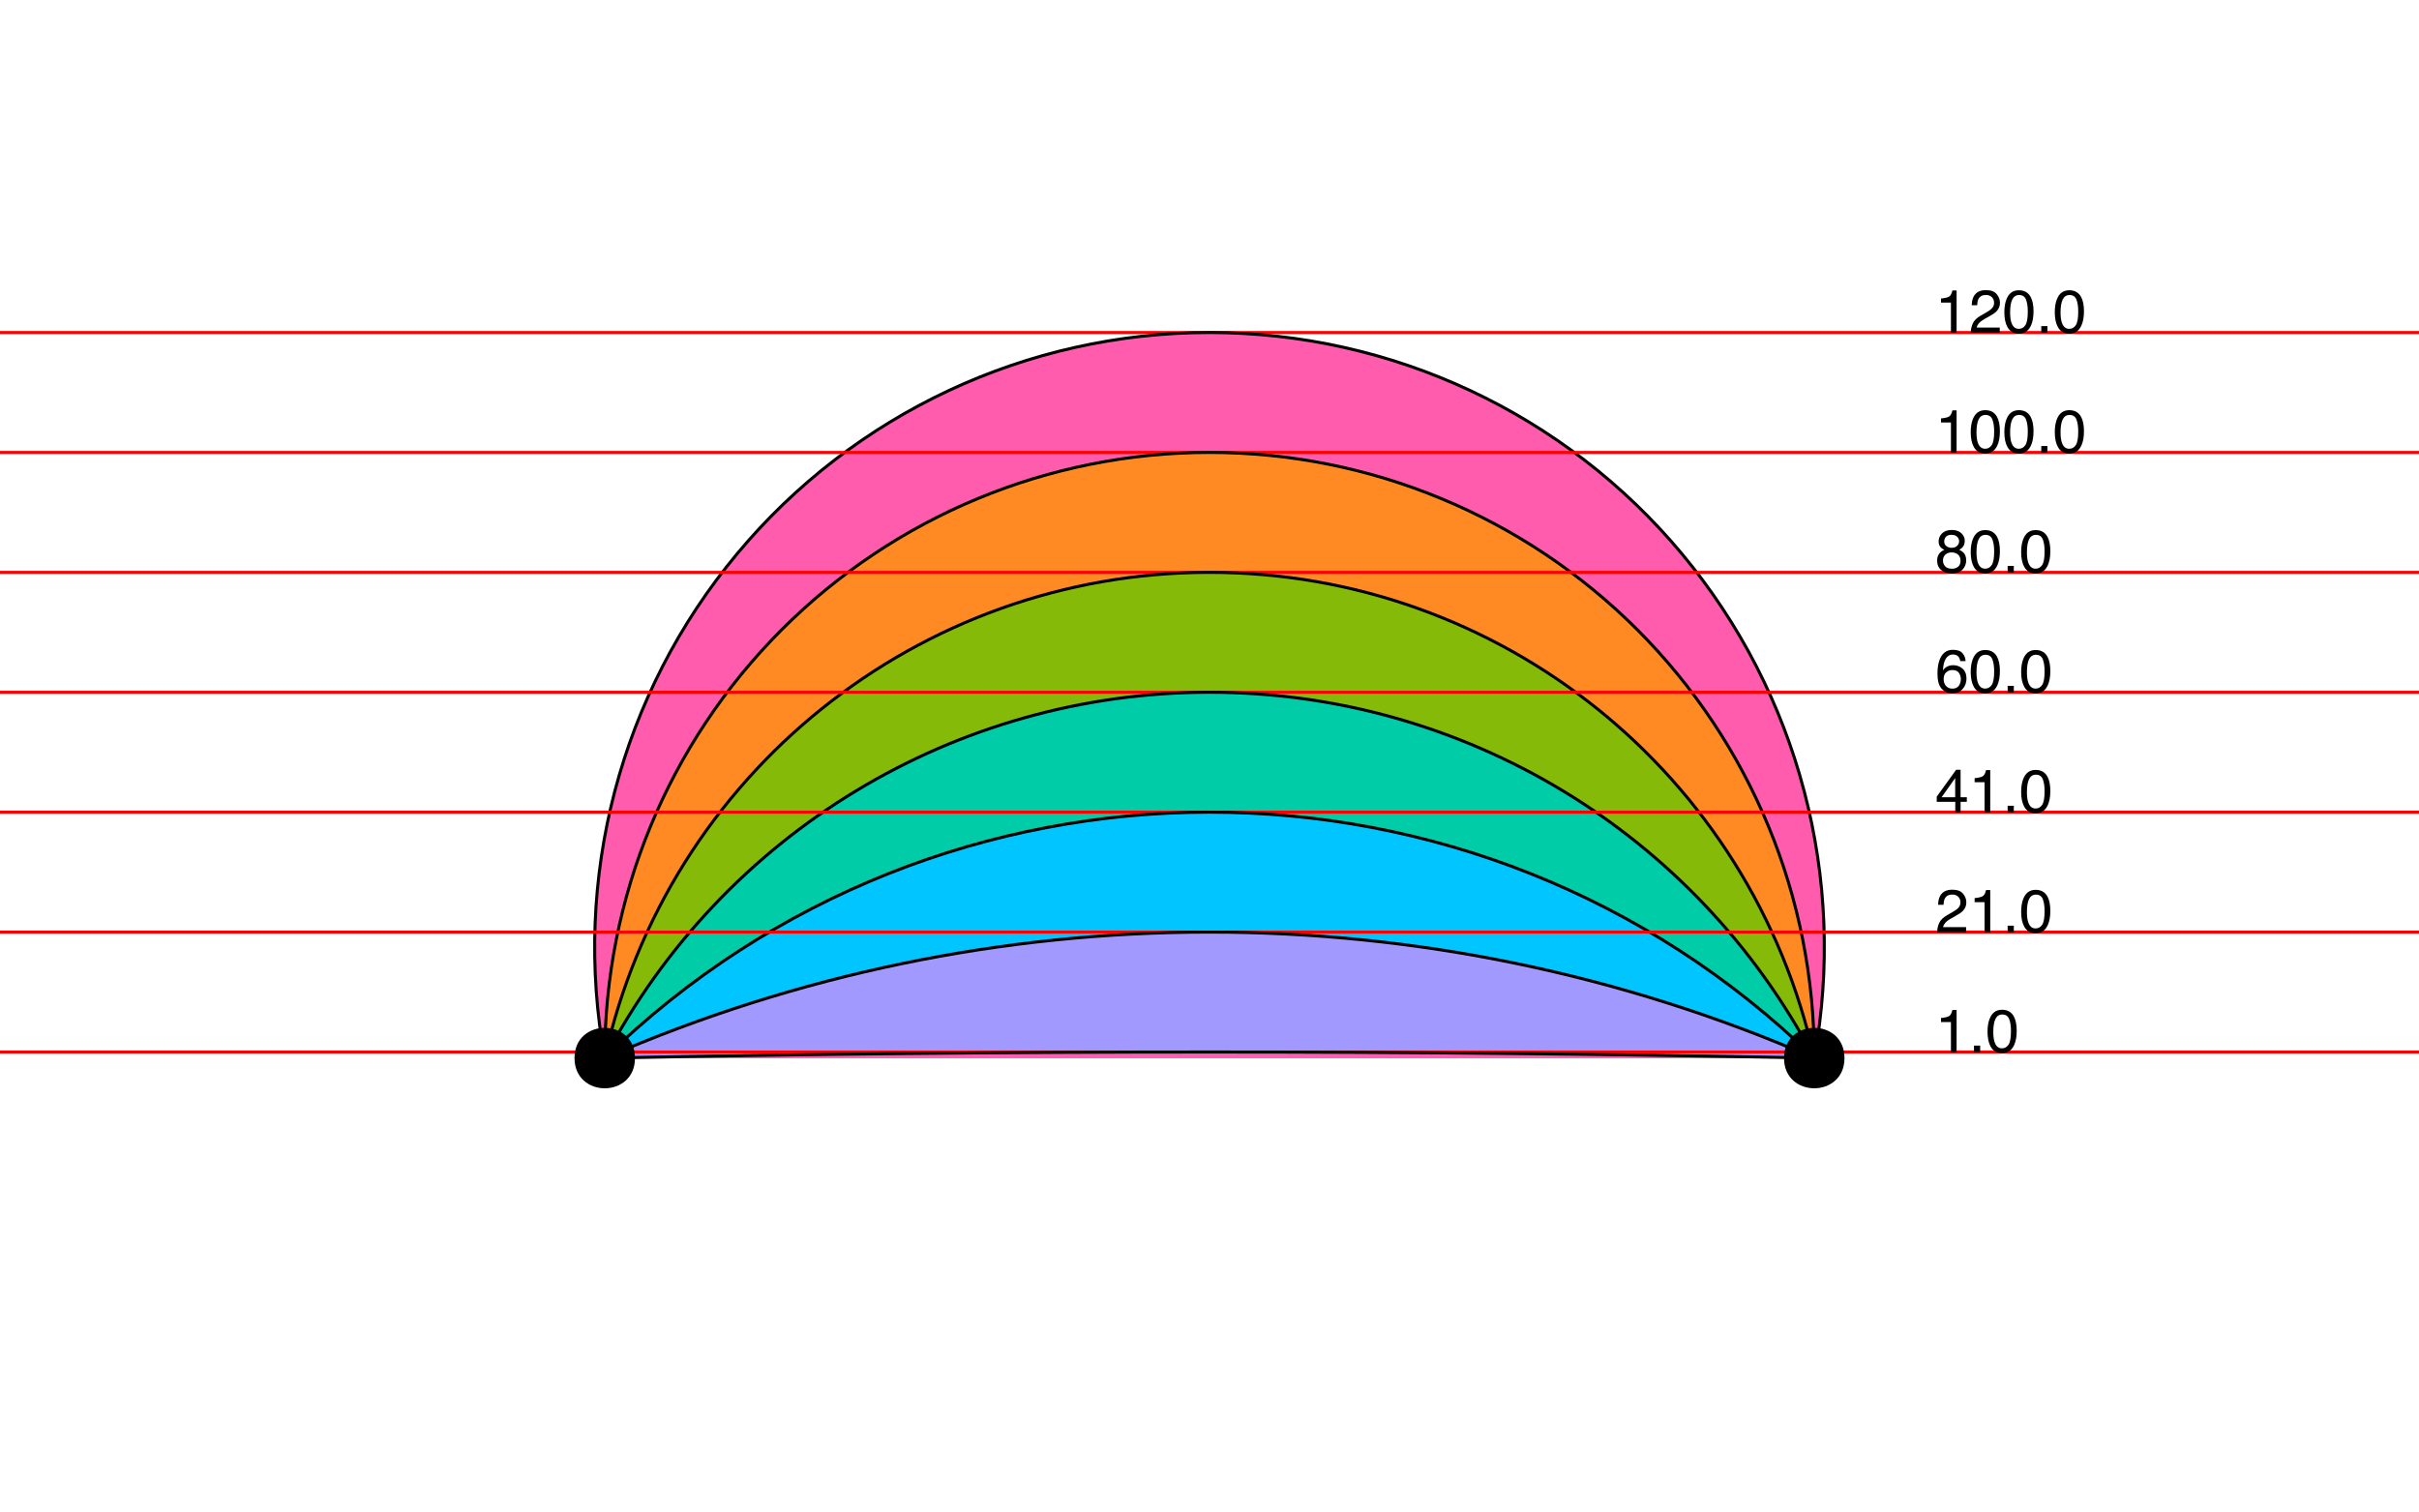
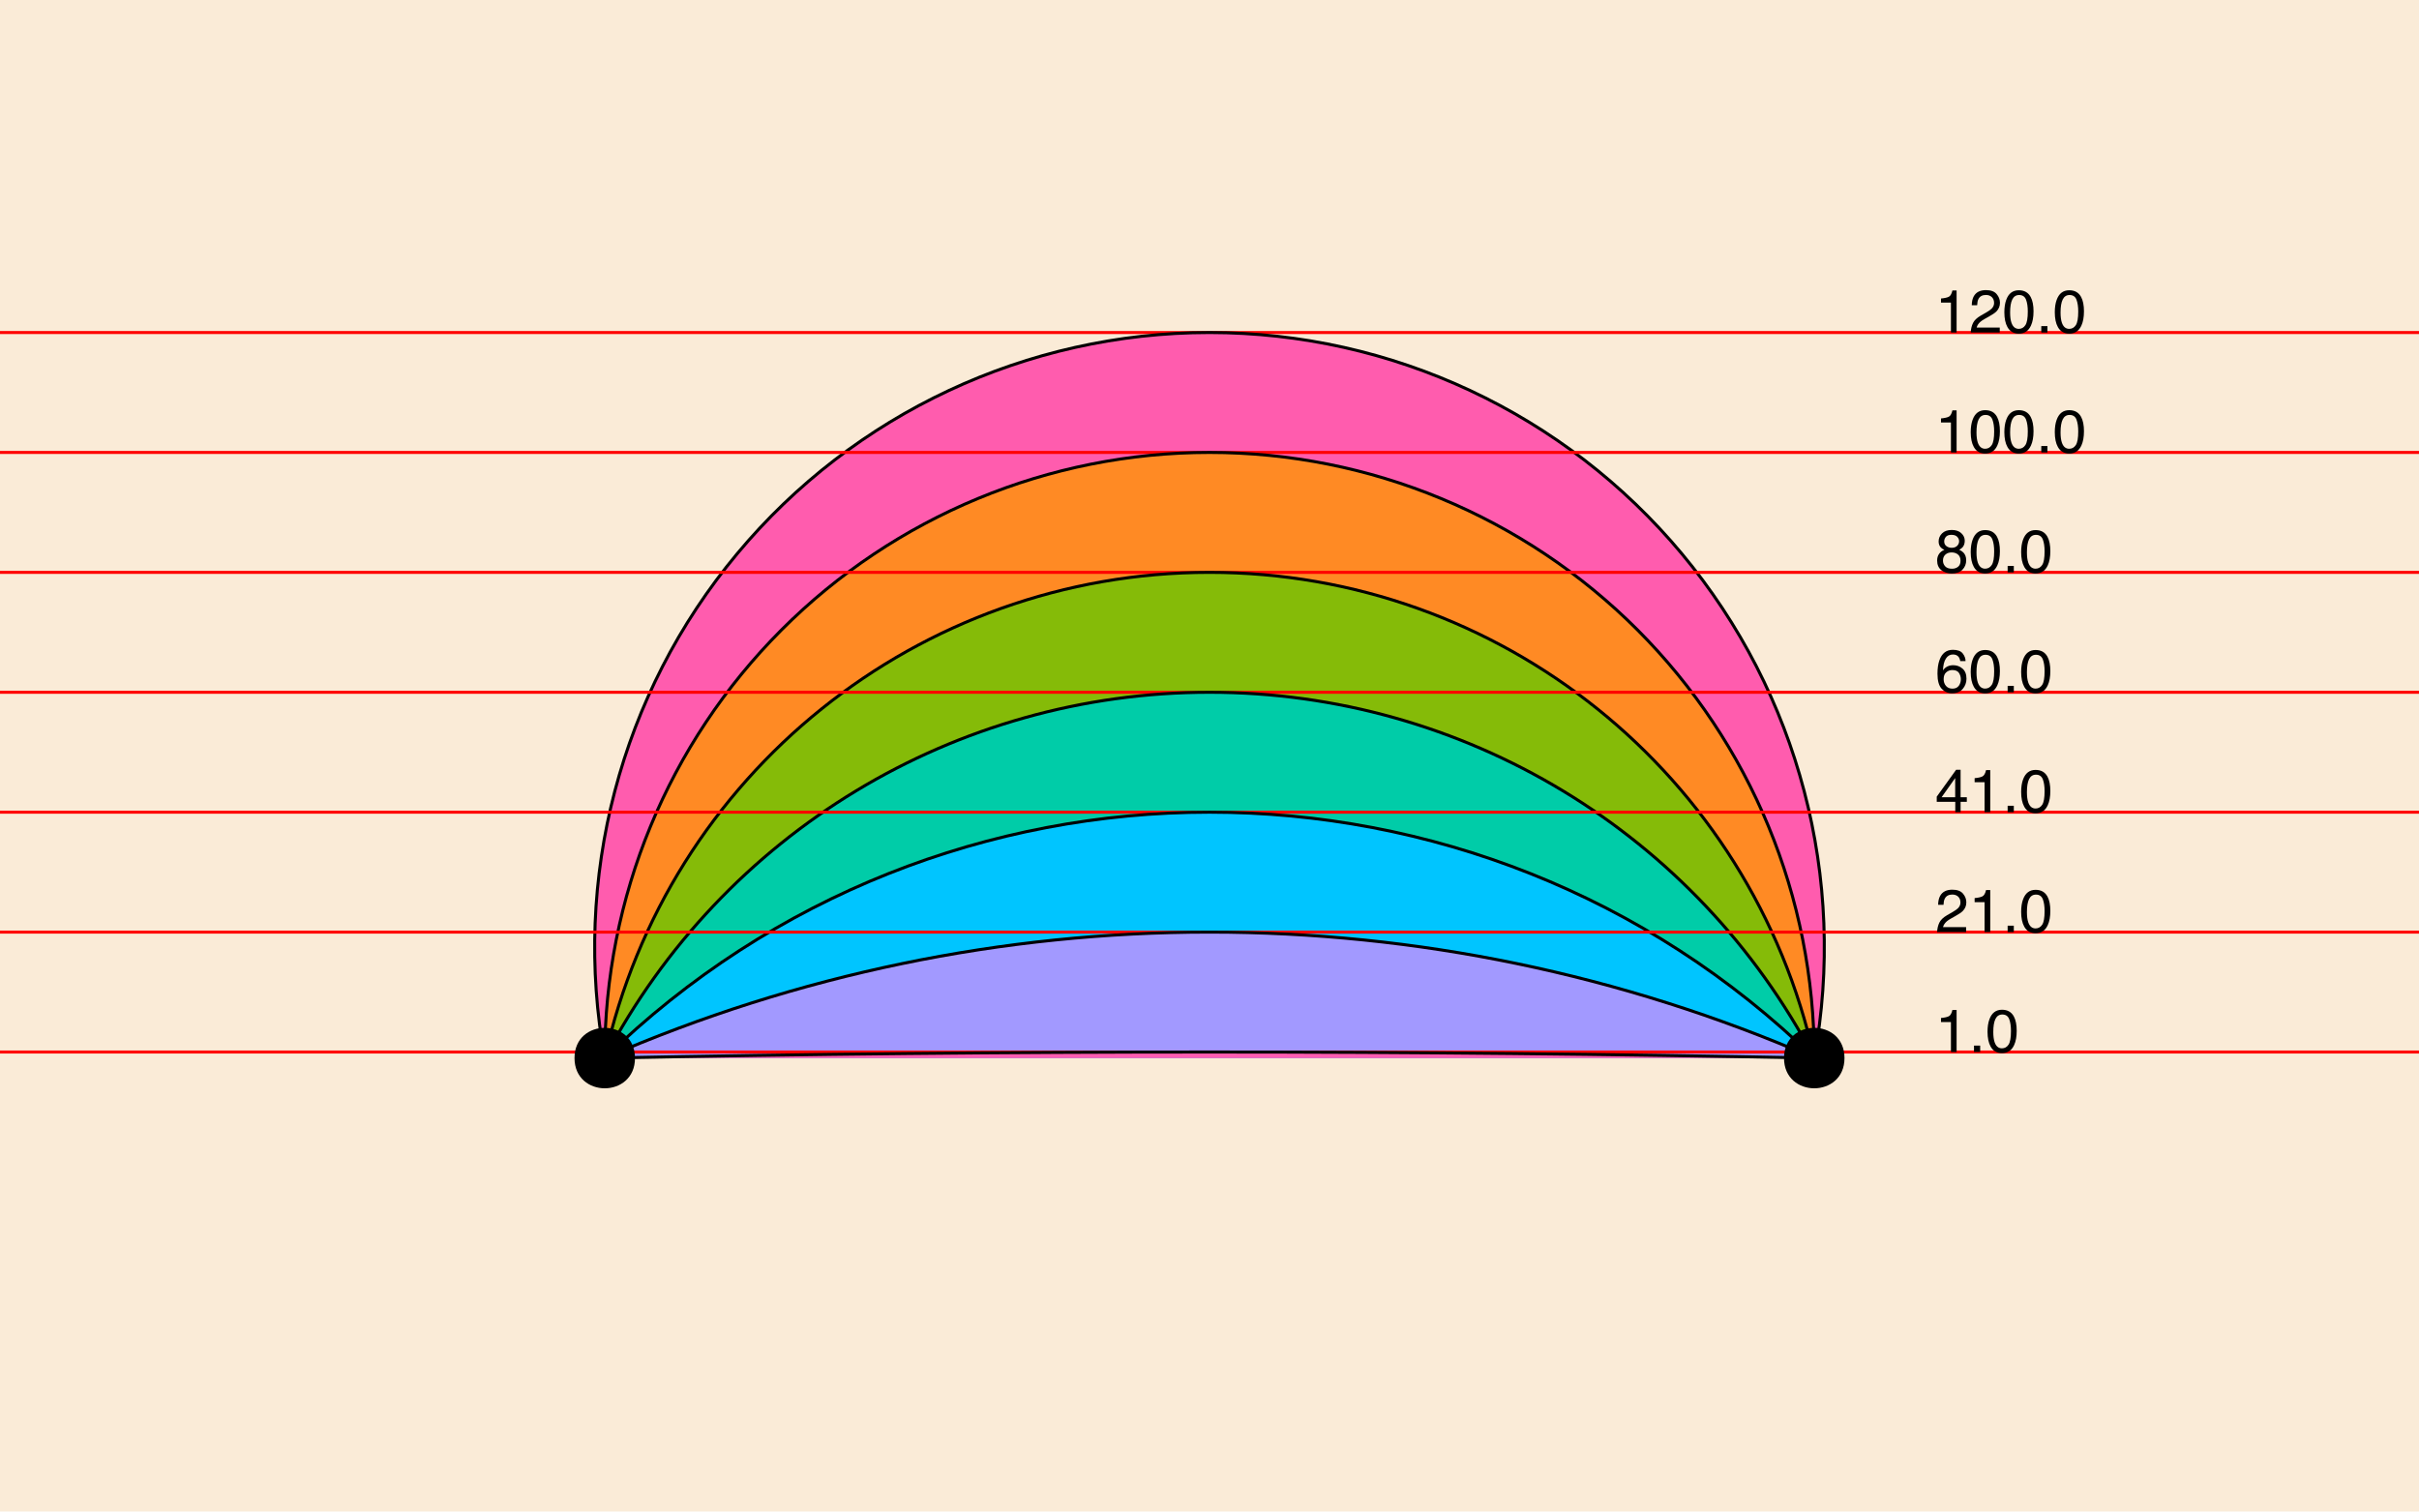
<svg xmlns="http://www.w3.org/2000/svg" xmlns:xlink="http://www.w3.org/1999/xlink" width="400pt" height="250pt" viewBox="0 0 400 250" version="1.1">
  <defs>
    <g>
      <symbol overflow="visible" id="glyph0-0">
        <path style="stroke:none;" d="M 0.32 0 L 0.32 -7.172 L 6.016 -7.172 L 6.016 0 Z M 5.117 -0.898 L 5.117 -6.273 L 1.219 -6.273 L 1.219 -0.898 Z M 5.117 -0.898 " />
      </symbol>
      <symbol overflow="visible" id="glyph0-1">
        <path style="stroke:none;" d="M 0.957 -4.953 L 0.957 -5.625 C 1.594 -5.688 2.035 -5.789 2.285 -5.934 C 2.535 -6.078 2.723 -6.422 2.848 -6.961 L 3.539 -6.961 L 3.539 0 L 2.602 0 L 2.602 -4.953 Z M 0.957 -4.953 " />
      </symbol>
      <symbol overflow="visible" id="glyph0-2">
        <path style="stroke:none;" d="M 0.312 0 C 0.344 -0.602 0.469 -1.125 0.688 -1.57 C 0.902 -2.016 1.324 -2.422 1.953 -2.789 L 2.891 -3.328 C 3.312 -3.574 3.605 -3.781 3.773 -3.953 C 4.039 -4.227 4.176 -4.535 4.176 -4.883 C 4.176 -5.289 4.055 -5.613 3.809 -5.852 C 3.562 -6.09 3.238 -6.211 2.832 -6.211 C 2.23 -6.211 1.812 -5.984 1.582 -5.527 C 1.457 -5.281 1.391 -4.945 1.375 -4.512 L 0.484 -4.512 C 0.492 -5.121 0.605 -5.617 0.82 -6 C 1.203 -6.68 1.875 -7.016 2.836 -7.016 C 3.637 -7.016 4.223 -6.801 4.594 -6.367 C 4.961 -5.934 5.148 -5.453 5.148 -4.922 C 5.148 -4.363 4.949 -3.883 4.555 -3.484 C 4.328 -3.254 3.918 -2.977 3.328 -2.648 L 2.66 -2.273 C 2.344 -2.098 2.09 -1.934 1.91 -1.773 C 1.586 -1.488 1.379 -1.176 1.293 -0.828 L 5.113 -0.828 L 5.113 0 Z M 0.312 0 " />
      </symbol>
      <symbol overflow="visible" id="glyph0-3">
        <path style="stroke:none;" d="M 2.703 -6.992 C 3.609 -6.992 4.266 -6.621 4.668 -5.875 C 4.98 -5.297 5.137 -4.508 5.137 -3.508 C 5.137 -2.555 4.996 -1.77 4.711 -1.148 C 4.301 -0.258 3.633 0.191 2.699 0.191 C 1.859 0.191 1.234 -0.176 0.824 -0.902 C 0.484 -1.512 0.312 -2.328 0.312 -3.355 C 0.312 -4.148 0.414 -4.832 0.621 -5.398 C 1.004 -6.461 1.699 -6.992 2.703 -6.992 Z M 2.695 -0.609 C 3.152 -0.609 3.516 -0.812 3.785 -1.215 C 4.055 -1.617 4.188 -2.371 4.188 -3.473 C 4.188 -4.266 4.094 -4.918 3.898 -5.434 C 3.703 -5.945 3.32 -6.203 2.758 -6.203 C 2.242 -6.203 1.863 -5.957 1.625 -5.473 C 1.383 -4.984 1.266 -4.266 1.266 -3.32 C 1.266 -2.609 1.34 -2.035 1.492 -1.602 C 1.727 -0.941 2.129 -0.609 2.695 -0.609 Z M 2.695 -0.609 " />
      </symbol>
      <symbol overflow="visible" id="glyph0-4">
        <path style="stroke:none;" d="M 0.855 -1.062 L 1.875 -1.062 L 1.875 0 L 0.855 0 Z M 0.855 -1.062 " />
      </symbol>
      <symbol overflow="visible" id="glyph0-5">
        <path style="stroke:none;" d="M 2.719 -4.062 C 3.105 -4.062 3.41 -4.172 3.629 -4.387 C 3.848 -4.602 3.953 -4.863 3.953 -5.16 C 3.953 -5.422 3.852 -5.66 3.641 -5.879 C 3.434 -6.098 3.117 -6.207 2.691 -6.207 C 2.266 -6.207 1.961 -6.098 1.773 -5.879 C 1.586 -5.66 1.488 -5.406 1.488 -5.113 C 1.488 -4.785 1.609 -4.527 1.855 -4.34 C 2.102 -4.156 2.387 -4.062 2.719 -4.062 Z M 2.773 -0.602 C 3.18 -0.602 3.52 -0.711 3.785 -0.93 C 4.055 -1.148 4.188 -1.477 4.188 -1.914 C 4.188 -2.367 4.051 -2.711 3.773 -2.945 C 3.496 -3.18 3.145 -3.297 2.711 -3.297 C 2.289 -3.297 1.949 -3.176 1.684 -2.938 C 1.418 -2.699 1.285 -2.367 1.285 -1.945 C 1.285 -1.578 1.406 -1.266 1.648 -1 C 1.891 -0.734 2.266 -0.602 2.773 -0.602 Z M 1.523 -3.727 C 1.281 -3.828 1.09 -3.953 0.953 -4.094 C 0.695 -4.352 0.566 -4.691 0.566 -5.109 C 0.566 -5.629 0.754 -6.074 1.133 -6.449 C 1.512 -6.824 2.047 -7.012 2.738 -7.012 C 3.41 -7.012 3.938 -6.836 4.316 -6.48 C 4.695 -6.129 4.887 -5.715 4.887 -5.242 C 4.887 -4.809 4.777 -4.453 4.555 -4.184 C 4.43 -4.031 4.238 -3.883 3.98 -3.734 C 4.27 -3.602 4.496 -3.449 4.664 -3.277 C 4.973 -2.953 5.125 -2.527 5.125 -2.008 C 5.125 -1.391 4.922 -0.871 4.508 -0.441 C 4.094 -0.016 3.508 0.199 2.754 0.199 C 2.074 0.199 1.5 0.016 1.027 -0.355 C 0.559 -0.723 0.32 -1.258 0.32 -1.961 C 0.32 -2.375 0.422 -2.734 0.625 -3.035 C 0.828 -3.336 1.125 -3.566 1.523 -3.727 Z M 1.523 -3.727 " />
      </symbol>
      <symbol overflow="visible" id="glyph0-6">
        <path style="stroke:none;" d="M 2.926 -7.023 C 3.707 -7.023 4.25 -6.82 4.559 -6.414 C 4.867 -6.008 5.02 -5.59 5.02 -5.16 L 4.148 -5.16 C 4.098 -5.438 4.016 -5.656 3.902 -5.812 C 3.691 -6.105 3.367 -6.25 2.938 -6.25 C 2.445 -6.25 2.059 -6.023 1.766 -5.57 C 1.477 -5.117 1.316 -4.465 1.285 -3.617 C 1.484 -3.914 1.738 -4.137 2.047 -4.281 C 2.328 -4.414 2.637 -4.477 2.984 -4.477 C 3.57 -4.477 4.082 -4.289 4.516 -3.914 C 4.953 -3.539 5.172 -2.984 5.172 -2.242 C 5.172 -1.605 4.965 -1.043 4.551 -0.555 C 4.137 -0.062 3.547 0.18 2.781 0.18 C 2.129 0.18 1.562 -0.066 1.09 -0.562 C 0.613 -1.059 0.375 -1.895 0.375 -3.07 C 0.375 -3.941 0.48 -4.68 0.695 -5.281 C 1.102 -6.441 1.844 -7.023 2.926 -7.023 Z M 2.859 -0.602 C 3.324 -0.602 3.668 -0.758 3.898 -1.066 C 4.129 -1.379 4.242 -1.746 4.242 -2.168 C 4.242 -2.527 4.141 -2.867 3.938 -3.191 C 3.73 -3.516 3.359 -3.676 2.816 -3.676 C 2.438 -3.676 2.109 -3.551 1.824 -3.301 C 1.539 -3.051 1.398 -2.672 1.398 -2.168 C 1.398 -1.727 1.527 -1.352 1.785 -1.051 C 2.043 -0.75 2.402 -0.602 2.859 -0.602 Z M 2.859 -0.602 " />
      </symbol>
      <symbol overflow="visible" id="glyph0-7">
        <path style="stroke:none;" d="M 3.305 -2.477 L 3.305 -5.645 L 1.062 -2.477 Z M 3.32 0 L 3.32 -1.711 L 0.254 -1.711 L 0.254 -2.57 L 3.457 -7.012 L 4.199 -7.012 L 4.199 -2.477 L 5.23 -2.477 L 5.23 -1.711 L 4.199 -1.711 L 4.199 0 Z M 3.32 0 " />
      </symbol>
    </g>
  </defs>
-   <g id="surface1350">
-     <rect x="0" y="0" width="400" height="250" style="fill:rgb(100%,100%,100%);fill-opacity:1;stroke:none;" />
+   <g id="surface1346">
+     <rect x="0" y="0" width="400" height="250" style="fill:rgb(98.039%,92.157%,84.314%);fill-opacity:1;stroke:none;" />
    <path style="fill:none;stroke-width:0.5;stroke-linecap:butt;stroke-linejoin:miter;stroke:rgb(100%,0%,0%);stroke-opacity:1;stroke-miterlimit:10;" d="M 400 55 L 0 55 " />
    <path style="fill-rule:nonzero;fill:rgb(100%,36.27%,68.337%);fill-opacity:1;stroke-width:0.5;stroke-linecap:butt;stroke-linejoin:miter;stroke:rgb(0%,0%,0%);stroke-opacity:1;stroke-miterlimit:10;" d="M 100 175 C 94.559 145.32 102.582 114.762 121.898 91.582 C 141.215 68.402 169.828 55 200 55 C 230.172 55 258.785 68.402 278.102 91.582 C 297.418 114.762 305.441 145.32 300 175 " />
    <g style="fill:rgb(0%,0%,0%);fill-opacity:1;">
      <use xlink:href="#glyph0-1" x="320" y="55" />
      <use xlink:href="#glyph0-2" x="325.562" y="55" />
      <use xlink:href="#glyph0-3" x="331.123" y="55" />
      <use xlink:href="#glyph0-4" x="336.685" y="55" />
      <use xlink:href="#glyph0-3" x="339.463" y="55" />
    </g>
    <path style="fill:none;stroke-width:0.5;stroke-linecap:butt;stroke-linejoin:miter;stroke:rgb(100%,0%,0%);stroke-opacity:1;stroke-miterlimit:10;" d="M 400 74.832 L 0 74.832 " />
    <path style="fill-rule:nonzero;fill:rgb(100%,54.297%,14.03%);fill-opacity:1;stroke-width:0.5;stroke-linecap:butt;stroke-linejoin:miter;stroke:rgb(0%,0%,0%);stroke-opacity:1;stroke-miterlimit:10;" d="M 100 175 C 99.957 148.449 110.473 122.973 129.23 104.18 C 147.988 85.391 173.449 74.832 200 74.832 C 226.551 74.832 252.012 85.391 270.77 104.18 C 289.527 122.973 300.043 148.449 300 175 " />
    <g style="fill:rgb(0%,0%,0%);fill-opacity:1;">
      <use xlink:href="#glyph0-1" x="320" y="74.833" />
      <use xlink:href="#glyph0-3" x="325.562" y="74.833" />
      <use xlink:href="#glyph0-3" x="331.123" y="74.833" />
      <use xlink:href="#glyph0-4" x="336.685" y="74.833" />
      <use xlink:href="#glyph0-3" x="339.463" y="74.833" />
    </g>
    <path style="fill:none;stroke-width:0.5;stroke-linecap:butt;stroke-linejoin:miter;stroke:rgb(100%,0%,0%);stroke-opacity:1;stroke-miterlimit:10;" d="M 400 94.668 L 0 94.668 " />
    <path style="fill-rule:nonzero;fill:rgb(52.18%,73.518%,3.26%);fill-opacity:1;stroke-width:0.5;stroke-linecap:butt;stroke-linejoin:miter;stroke:rgb(0%,0%,0%);stroke-opacity:1;stroke-miterlimit:10;" d="M 100 175 C 110.359 128.078 151.949 94.668 200 94.668 C 248.051 94.668 289.641 128.078 300 175 " />
    <g style="fill:rgb(0%,0%,0%);fill-opacity:1;">
      <use xlink:href="#glyph0-5" x="320" y="94.667" />
      <use xlink:href="#glyph0-3" x="325.562" y="94.667" />
      <use xlink:href="#glyph0-4" x="331.123" y="94.667" />
      <use xlink:href="#glyph0-3" x="333.901" y="94.667" />
    </g>
    <path style="fill:none;stroke-width:0.5;stroke-linecap:butt;stroke-linejoin:miter;stroke:rgb(100%,0%,0%);stroke-opacity:1;stroke-miterlimit:10;" d="M 400 114.5 L 0 114.5 " />
    <path style="fill-rule:nonzero;fill:rgb(0%,79.869%,65.743%);fill-opacity:1;stroke-width:0.5;stroke-linecap:butt;stroke-linejoin:miter;stroke:rgb(0%,0%,0%);stroke-opacity:1;stroke-miterlimit:10;" d="M 100 175 C 119.488 137.805 158.008 114.5 200 114.5 C 241.992 114.5 280.512 137.805 300 175 " />
    <g style="fill:rgb(0%,0%,0%);fill-opacity:1;">
      <use xlink:href="#glyph0-6" x="320" y="114.5" />
      <use xlink:href="#glyph0-3" x="325.562" y="114.5" />
      <use xlink:href="#glyph0-4" x="331.123" y="114.5" />
      <use xlink:href="#glyph0-3" x="333.901" y="114.5" />
    </g>
    <path style="fill:none;stroke-width:0.5;stroke-linecap:butt;stroke-linejoin:miter;stroke:rgb(100%,0%,0%);stroke-opacity:1;stroke-miterlimit:10;" d="M 400 134.332 L 0 134.332 " />
    <path style="fill-rule:nonzero;fill:rgb(0%,77.218%,100%);fill-opacity:1;stroke-width:0.5;stroke-linecap:butt;stroke-linejoin:miter;stroke:rgb(0%,0%,0%);stroke-opacity:1;stroke-miterlimit:10;" d="M 100 175 C 155.641 120.777 244.359 120.777 300 175 " />
    <g style="fill:rgb(0%,0%,0%);fill-opacity:1;">
      <use xlink:href="#glyph0-7" x="320" y="134.333" />
      <use xlink:href="#glyph0-1" x="325.562" y="134.333" />
      <use xlink:href="#glyph0-4" x="331.123" y="134.333" />
      <use xlink:href="#glyph0-3" x="333.901" y="134.333" />
    </g>
    <path style="fill:none;stroke-width:0.5;stroke-linecap:butt;stroke-linejoin:miter;stroke:rgb(100%,0%,0%);stroke-opacity:1;stroke-miterlimit:10;" d="M 400 154.168 L 0 154.168 " />
    <path style="fill-rule:nonzero;fill:rgb(63.709%,59.817%,100%);fill-opacity:1;stroke-width:0.5;stroke-linecap:butt;stroke-linejoin:miter;stroke:rgb(0%,0%,0%);stroke-opacity:1;stroke-miterlimit:10;" d="M 100 175 C 163.773 147.223 236.227 147.223 300 175 " />
    <g style="fill:rgb(0%,0%,0%);fill-opacity:1;">
      <use xlink:href="#glyph0-2" x="320" y="154.167" />
      <use xlink:href="#glyph0-1" x="325.562" y="154.167" />
      <use xlink:href="#glyph0-4" x="331.123" y="154.167" />
      <use xlink:href="#glyph0-3" x="333.901" y="154.167" />
    </g>
    <path style="fill:none;stroke-width:0.5;stroke-linecap:butt;stroke-linejoin:miter;stroke:rgb(100%,0%,0%);stroke-opacity:1;stroke-miterlimit:10;" d="M 400 174 L 0 174 " />
    <path style="fill-rule:nonzero;fill:rgb(100%,36.363%,69.297%);fill-opacity:1;stroke-width:0.5;stroke-linecap:butt;stroke-linejoin:miter;stroke:rgb(0%,0%,0%);stroke-opacity:1;stroke-miterlimit:10;" d="M 100 175 C 166.66 173.668 233.34 173.668 300 175 " />
    <g style="fill:rgb(0%,0%,0%);fill-opacity:1;">
      <use xlink:href="#glyph0-1" x="320" y="174" />
      <use xlink:href="#glyph0-4" x="325.562" y="174" />
      <use xlink:href="#glyph0-3" x="328.34" y="174" />
    </g>
    <path style=" stroke:none;fill-rule:nonzero;fill:rgb(0%,0%,0%);fill-opacity:1;" d="M 105 175 C 105 181.668 95 181.668 95 175 C 95 168.332 105 168.332 105 175 " />
    <path style=" stroke:none;fill-rule:nonzero;fill:rgb(0%,0%,0%);fill-opacity:1;" d="M 305 175 C 305 181.668 295 181.668 295 175 C 295 168.332 305 168.332 305 175 " />
  </g>
</svg>
